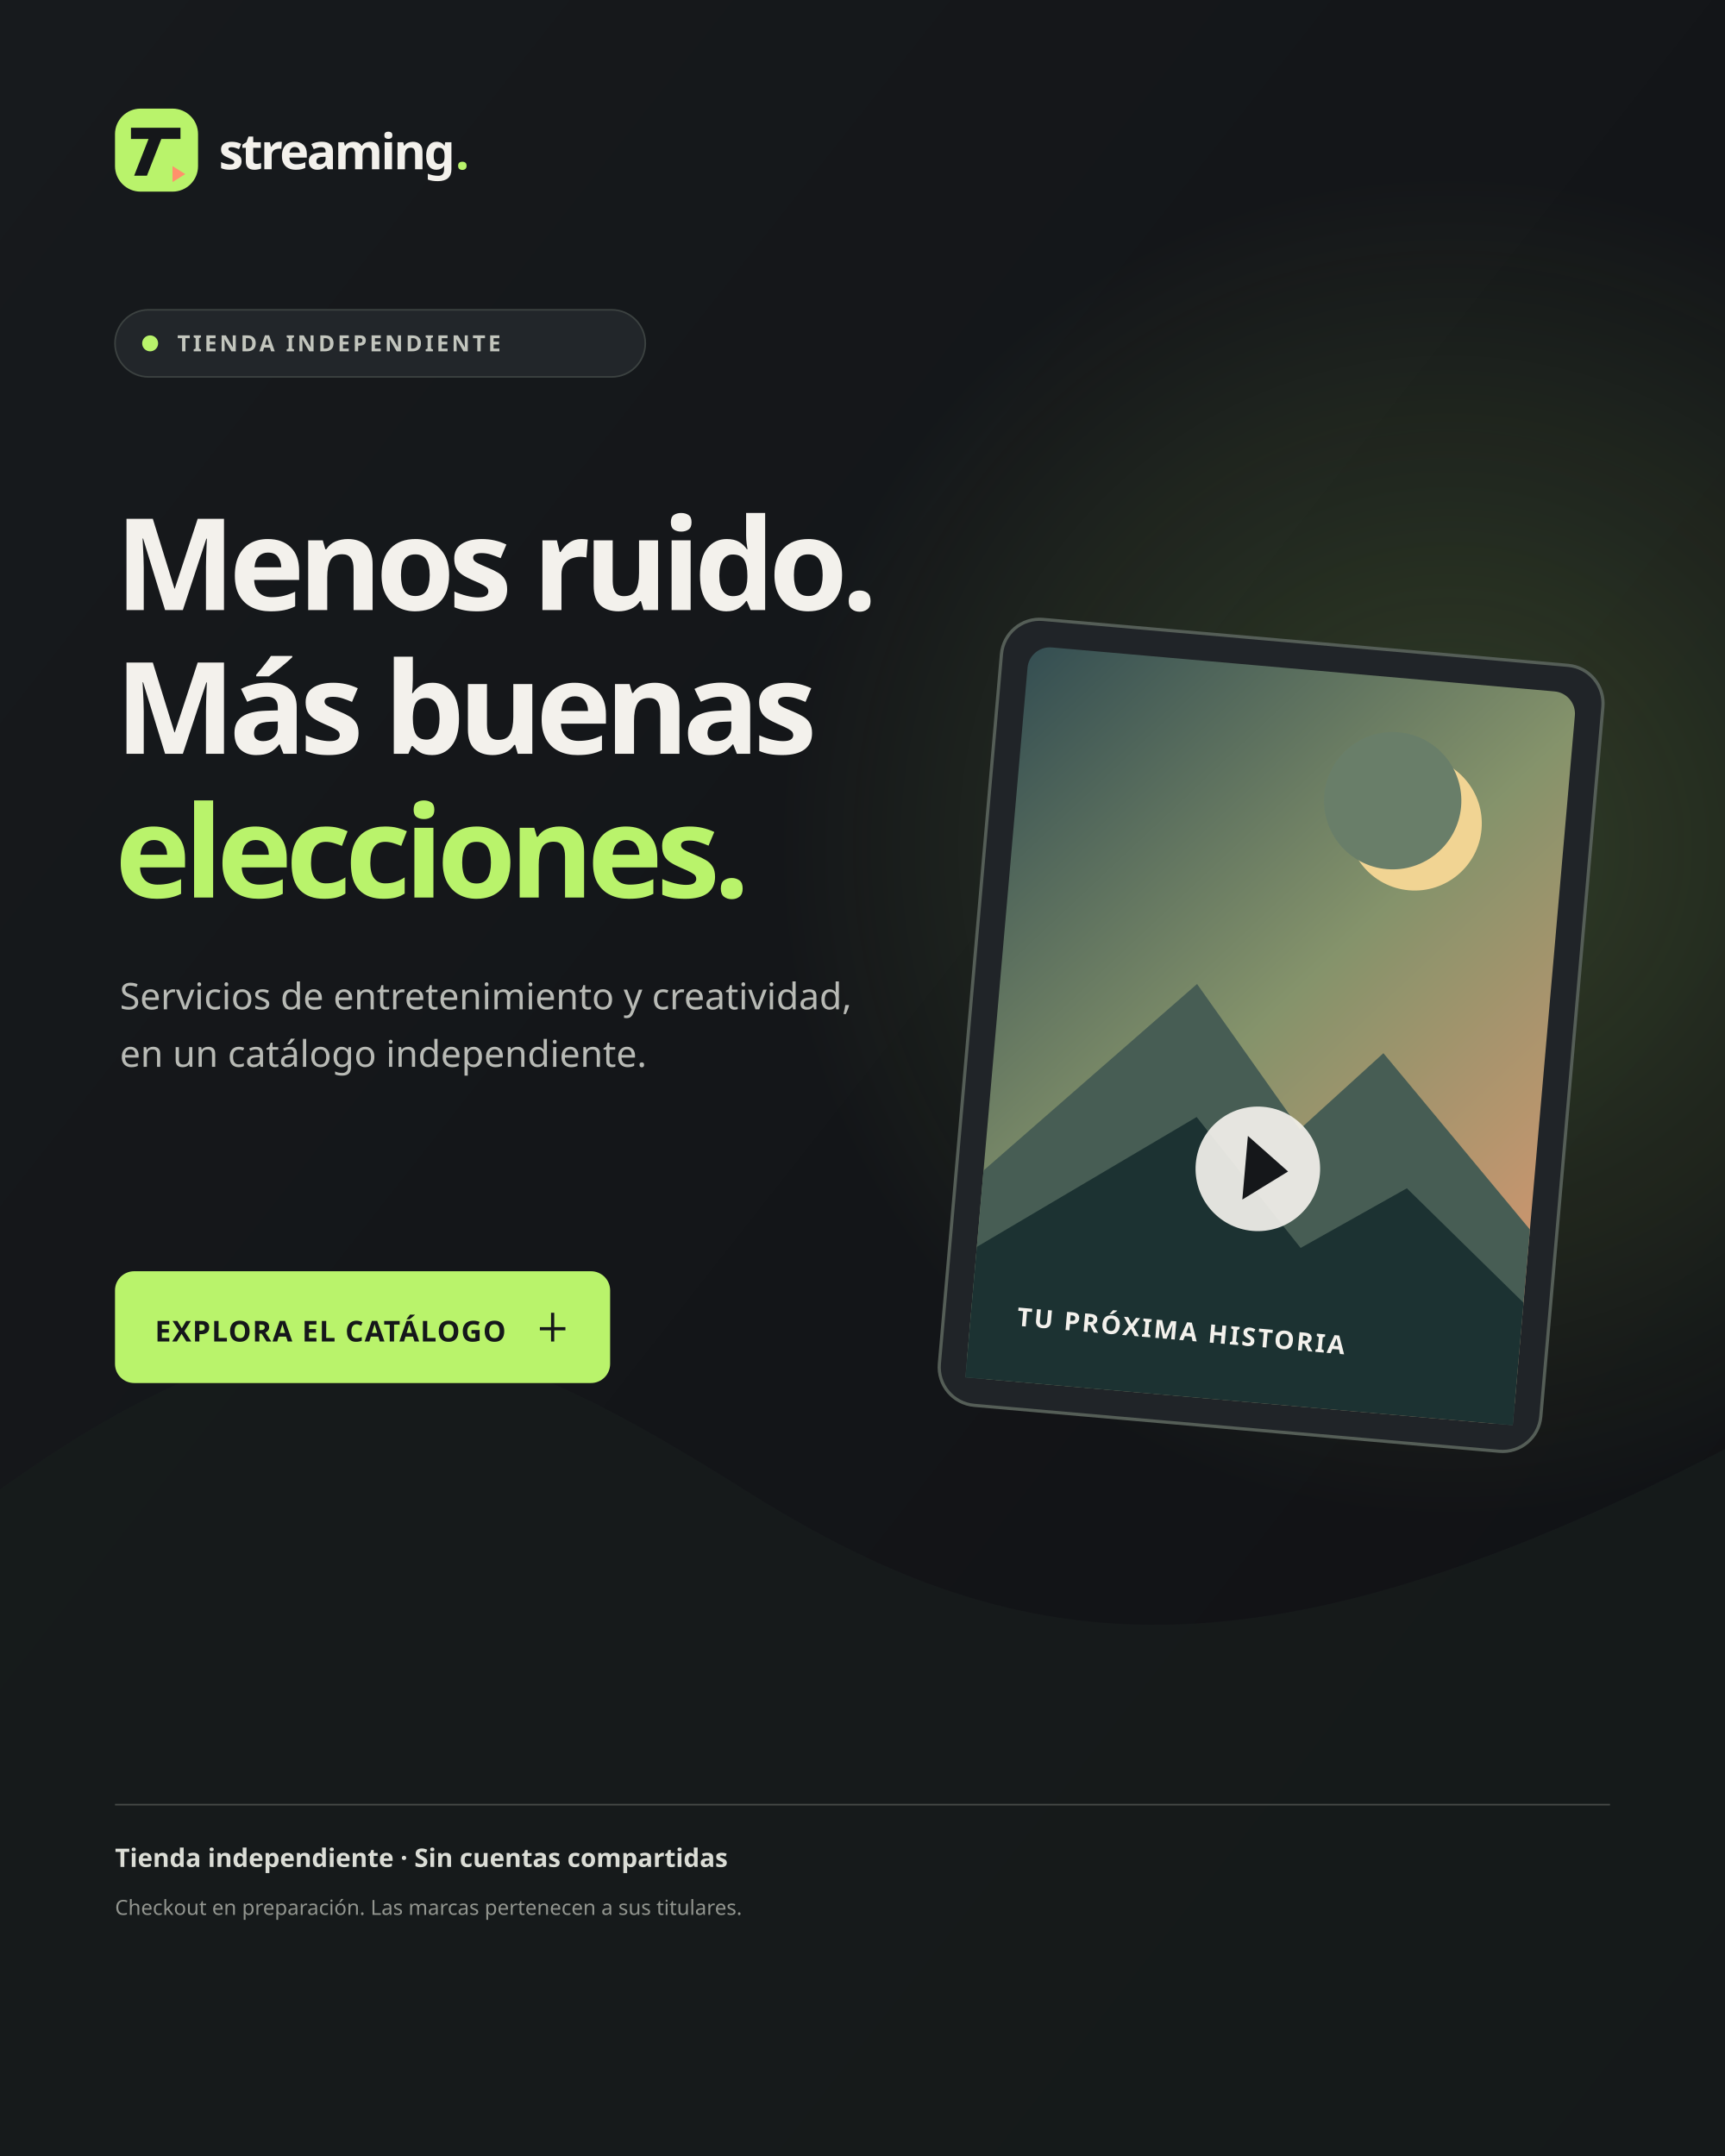
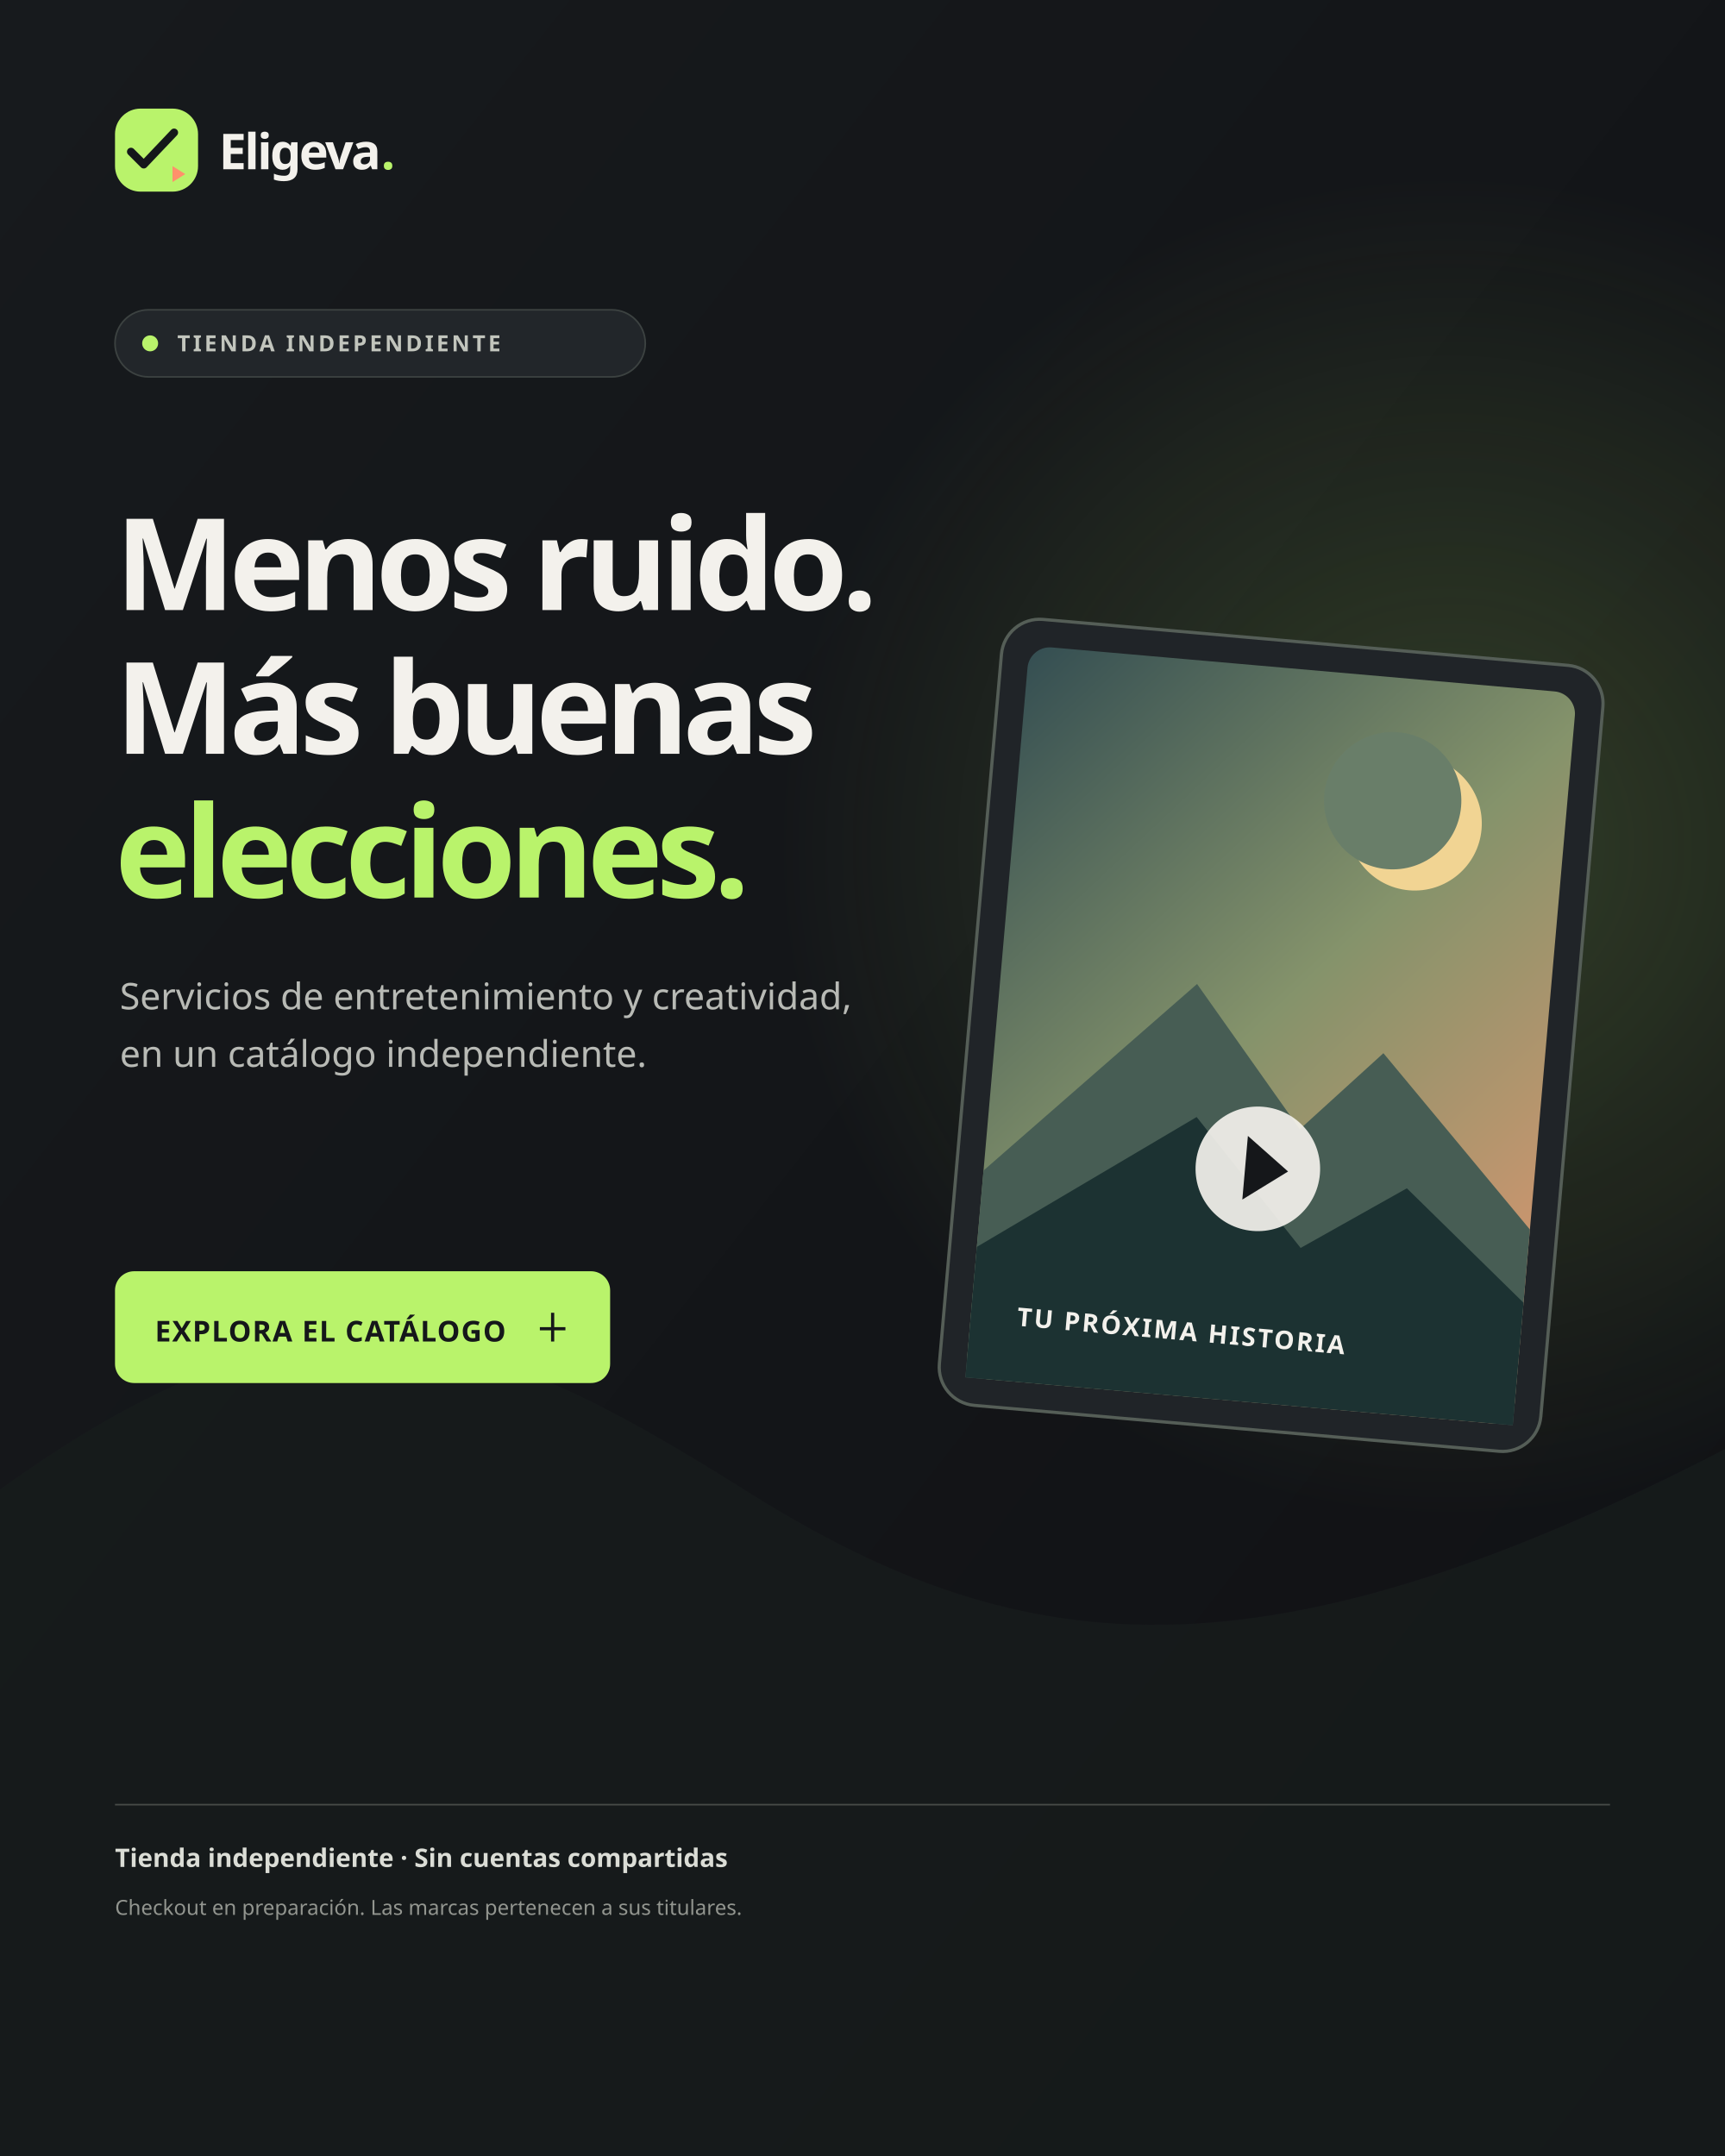
<svg xmlns="http://www.w3.org/2000/svg" viewBox="0 0 1080 1350" role="img" aria-labelledby="title description">
  <defs>
    <linearGradient id="background" x1="0" y1="0" x2="1" y2="1">
      <stop stop-color="#171A1D" />
      <stop offset="1" stop-color="#101114" />
    </linearGradient>
    <linearGradient id="scene" x1="0" y1="0" x2="0.85" y2="1">
      <stop stop-color="#344E52" />
      <stop offset=".52" stop-color="#85936B" />
      <stop offset="1" stop-color="#D5966F" />
    </linearGradient>
    <radialGradient id="glow">
      <stop stop-color="#B9F36B" stop-opacity=".19" />
      <stop offset="1" stop-color="#B9F36B" stop-opacity="0" />
    </radialGradient>
  </defs>
  <rect width="1080" height="1350" fill="url(#background)" />
  <circle cx="907" cy="530" r="420" fill="url(#glow)" />
  <path d="M-30 955C190 785 293 824 468 934s329 126 643-43v459H-30z" fill="#171B1C" opacity=".8" />
  <g transform="translate(72 68)">
    <rect width="52" height="52" rx="16" fill="#B9F36B" />
-     <path d="M10 12h31v7H29l-9 23h-8l9-23h-11z" fill="#15171A" />
+     <path d="m10 27 8 8 19-20" fill="none" stroke="#15171A" stroke-linecap="round" stroke-linejoin="round" stroke-width="5" />
    <path d="m36 36 8 5-8 5z" fill="#FF916B" />
-     <text x="65" y="38" fill="#F3F1EC" font-family="Manrope, 'Segoe UI', sans-serif" font-size="31" font-weight="800" letter-spacing="-1.4">streaming<tspan fill="#B9F36B">.</tspan>
+     <text x="65" y="38" fill="#F3F1EC" font-family="Manrope, 'Segoe UI', sans-serif" font-size="31" font-weight="800" letter-spacing="-1.4">Eligeva<tspan fill="#B9F36B">.</tspan>
    </text>
  </g>
  <g transform="translate(72 194)">
    <rect width="332" height="42" rx="21" fill="#22262A" stroke="#3C4241" />
    <circle cx="22" cy="21" r="5" fill="#B9F36B" />
    <text x="39" y="26" fill="#C2C5BD" font-family="'DM Sans', 'Segoe UI', sans-serif" font-size="14" font-weight="700" letter-spacing="1.7">TIENDA INDEPENDIENTE</text>
  </g>
  <text x="72" y="382" fill="#F3F1EC" font-family="Manrope, 'Segoe UI', sans-serif" font-size="80" font-weight="700" letter-spacing="-4">Menos ruido.</text>
  <text x="72" y="472" fill="#F3F1EC" font-family="Manrope, 'Segoe UI', sans-serif" font-size="80" font-weight="700" letter-spacing="-4">Más buenas</text>
  <text x="72" y="562" fill="#B9F36B" font-family="Manrope, 'Segoe UI', sans-serif" font-size="80" font-weight="700" letter-spacing="-4">elecciones.</text>
  <text x="75" y="632" fill="#B8BAB5" font-family="'DM Sans', 'Segoe UI', sans-serif" font-size="23">Servicios de entretenimiento y creatividad,</text>
  <text x="75" y="668" fill="#B8BAB5" font-family="'DM Sans', 'Segoe UI', sans-serif" font-size="23">en un catálogo independiente.</text>
  <g transform="rotate(5 796 830)">
    <rect x="591" y="402" width="378" height="494" rx="24" fill="#202428" stroke="#555E57" stroke-width="2" />
    <rect x="608" y="419" width="344" height="460" rx="14" fill="url(#scene)" />
    <circle cx="858" cy="509" r="42" fill="#F1D493" />
    <circle cx="843" cy="496" r="43" fill="#697E69" />
    <path d="M608 749 731 621l72 85 48-52 101 102v123H608z" fill="#475D54" />
    <path d="m608 797 130-93 72 76 63-43 79 65v77H608z" fill="#1C3232" />
    <circle cx="779" cy="733" r="39" fill="#F3F1EC" fill-opacity=".92" />
    <path d="m771 713 27 20-27 20z" fill="#15171A" />
    <text x="637" y="844" fill="#F3F1EC" font-family="Manrope, 'Segoe UI', sans-serif" font-size="16" font-weight="700" letter-spacing="1.3">TU PRÓXIMA HISTORIA</text>
  </g>
  <g transform="translate(72 796)">
    <rect width="310" height="70" rx="12" fill="#B9F36B" />
    <text x="25" y="44" fill="#15171A" font-family="'DM Sans', 'Segoe UI', sans-serif" font-size="18" font-weight="800" letter-spacing=".7">EXPLORA EL CATÁLOGO</text>
    <path d="M274 26v18m-8-8h16" stroke="#15171A" stroke-width="2" />
  </g>
  <g transform="translate(72 1130)">
    <path d="M0 0h936" stroke="#464A47" />
    <text x="0" y="39" fill="#DBDDD6" font-family="'DM Sans', 'Segoe UI', sans-serif" font-size="16" font-weight="700">Tienda independiente · Sin cuentas compartidas</text>
    <text x="0" y="69" fill="#92958F" font-family="'DM Sans', 'Segoe UI', sans-serif" font-size="13">Checkout en preparación. Las marcas pertenecen a sus titulares.</text>
  </g>
</svg>
